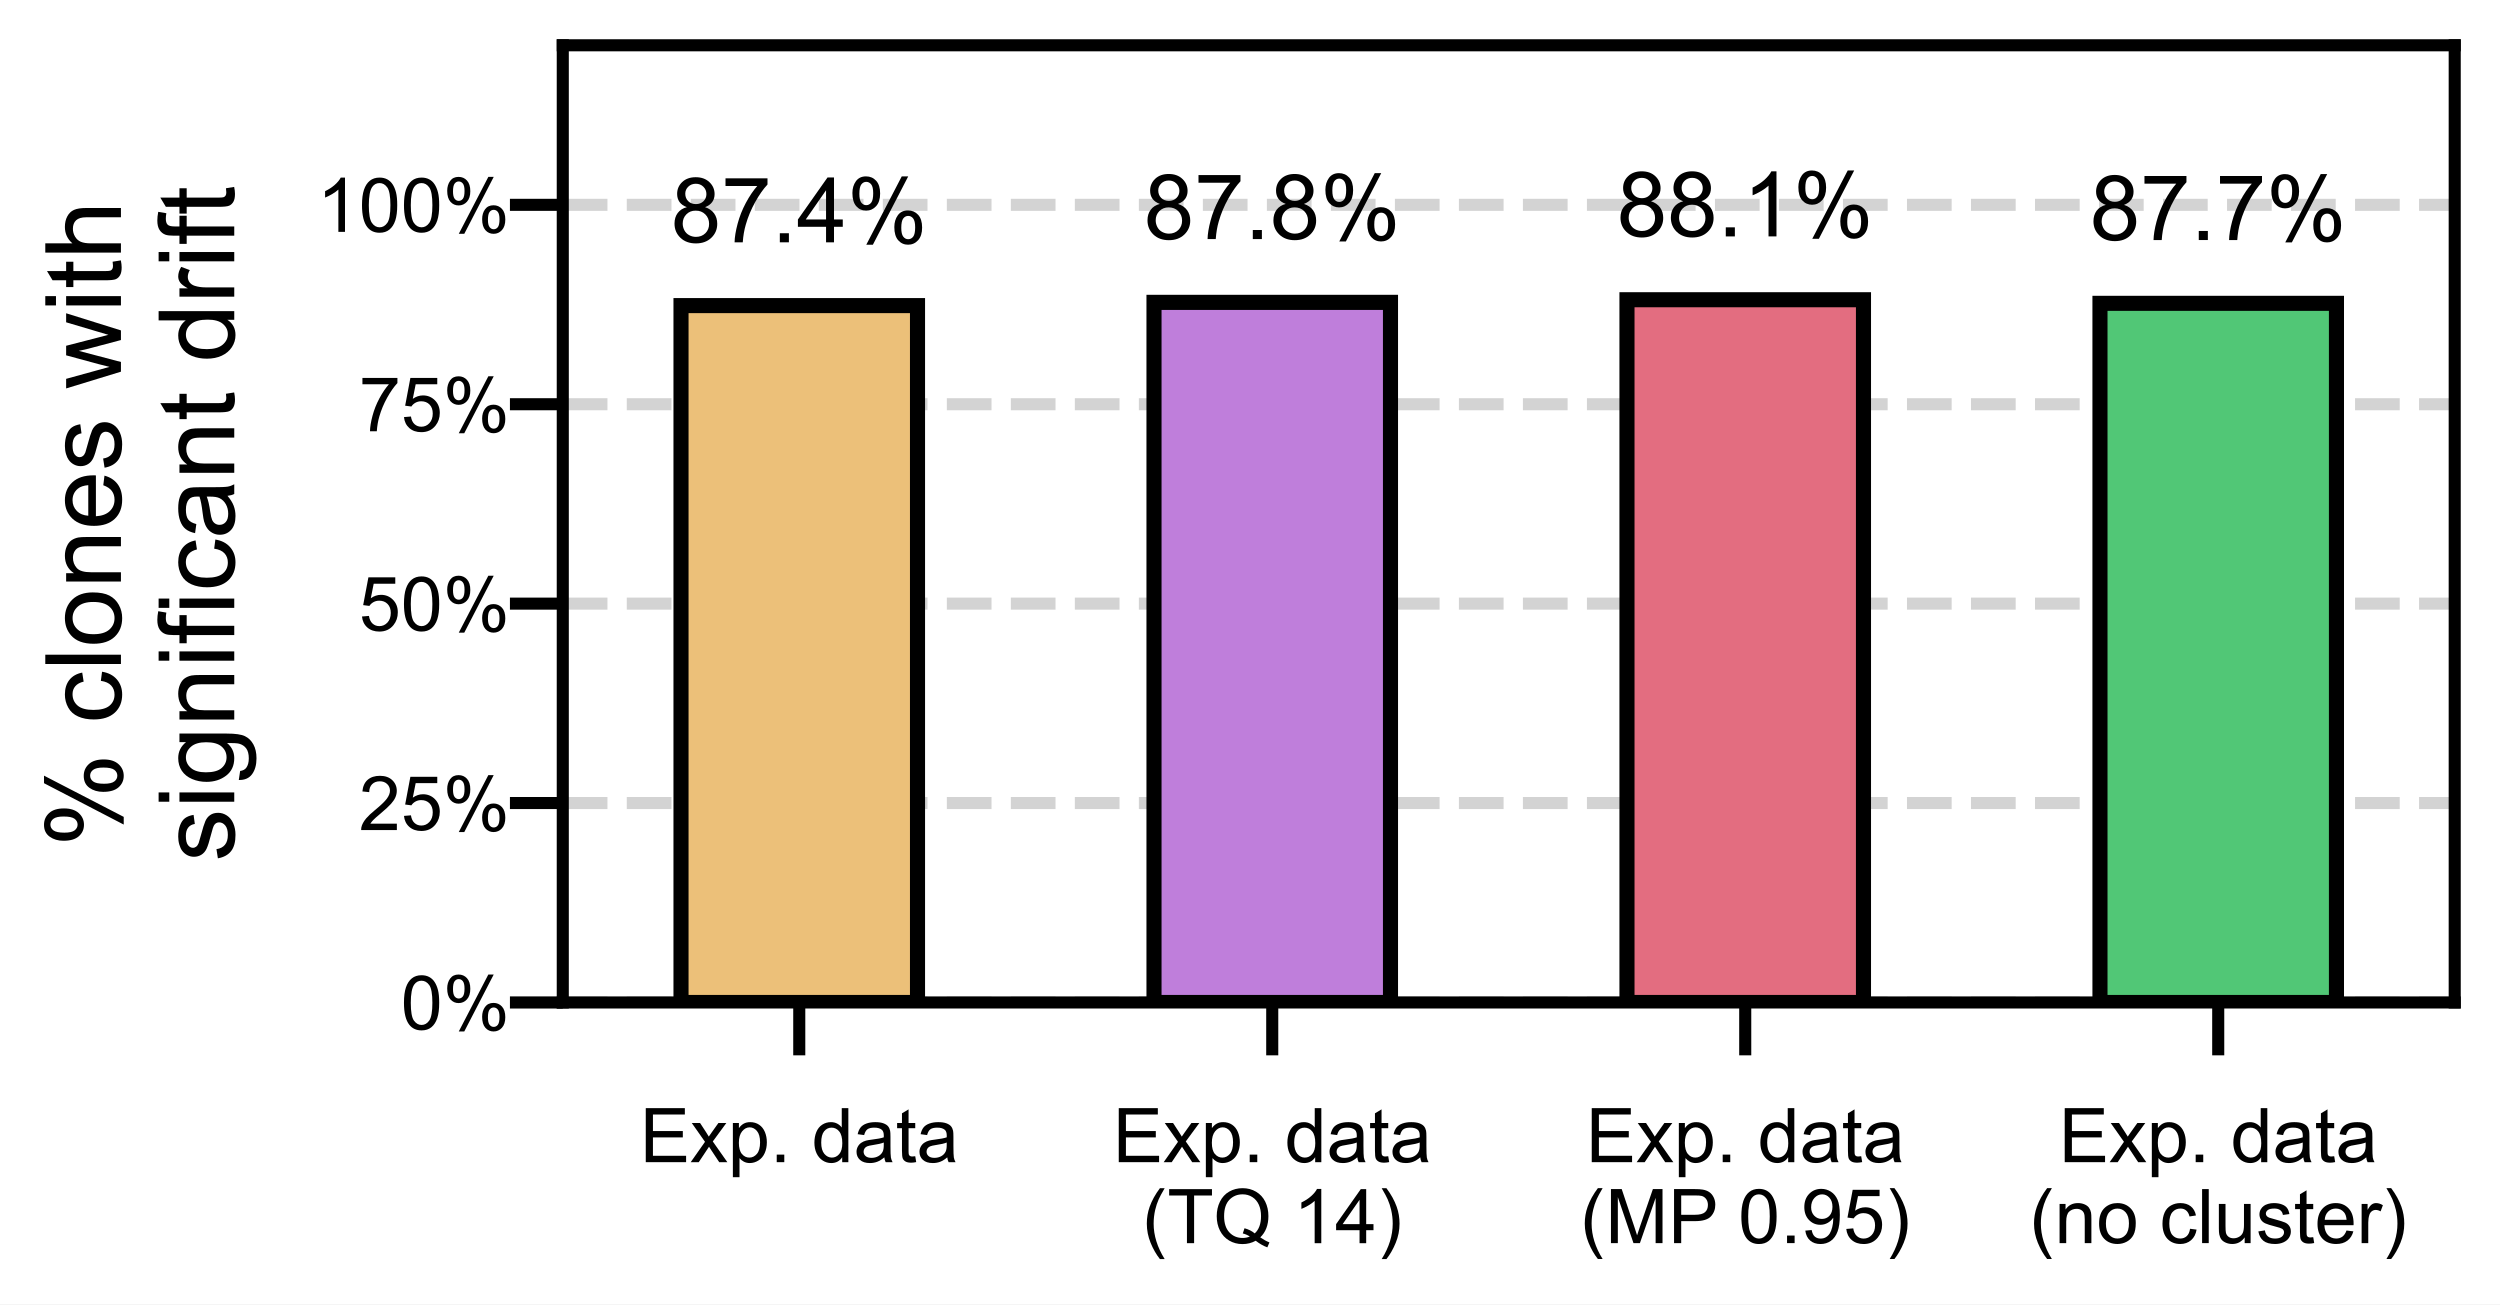
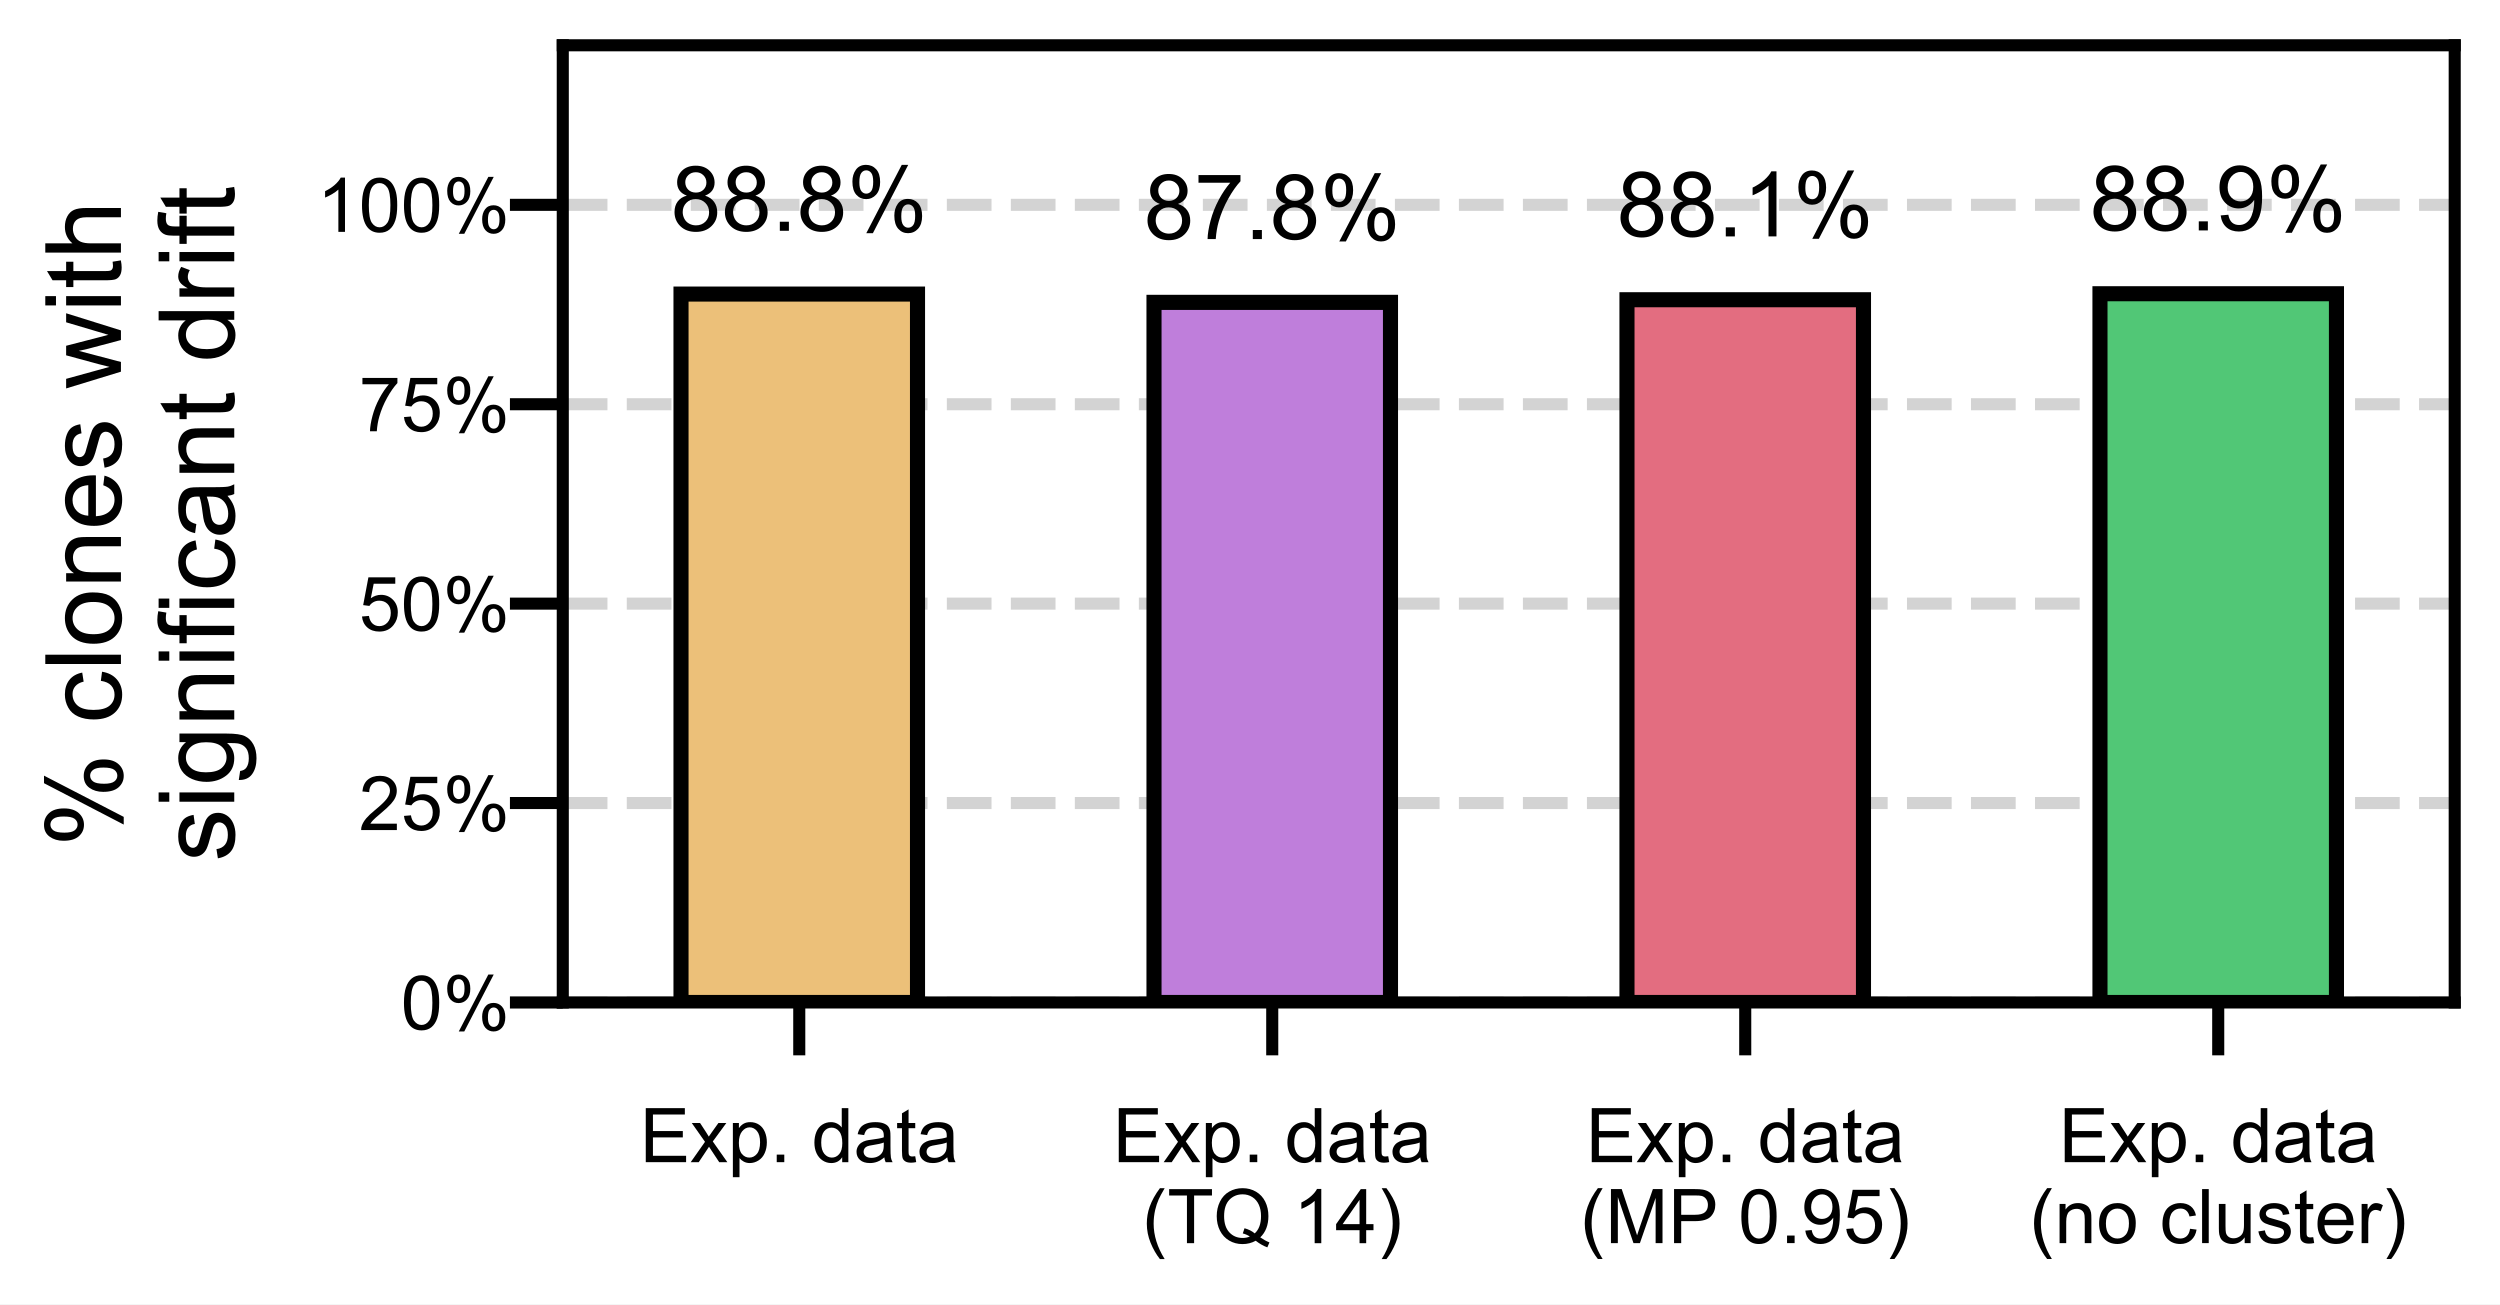
<svg xmlns="http://www.w3.org/2000/svg" xmlns:xlink="http://www.w3.org/1999/xlink" width="165.6pt" height="86.4pt" viewBox="0 0 165.6 86.4" version="1.1">
  <defs>
    <style type="text/css">*{stroke-linejoin: round; stroke-linecap: butt}</style>
  </defs>
  <g id="figure_1">
    <g id="patch_1">
      <path d="M 0 86.4  L 165.6 86.4  L 165.6 0  L 0 0  z " style="fill: #ffffff" />
    </g>
    <g id="axes_1">
      <g id="patch_2">
        <path d="M 37.278 66.403  L 162.6 66.403  L 162.6 3  L 37.278 3  z " style="fill: #ffffff" />
      </g>
      <g id="matplotlib.axis_1">
        <g id="xtick_1">
          <g id="line2d_1">
            <defs>
-               <path id="m6c3fb484f4" d="M 0 0  L 0 3.5  " style="stroke: #000000; stroke-width: 0.8" />
+               <path id="m457f841ad5" d="M 0 0  L 0 3.5  " style="stroke: #000000; stroke-width: 0.8" />
            </defs>
            <g>
-               <use xlink:href="#m6c3fb484f4" x="52.943" y="66.403" style="stroke: #000000; stroke-width: 0.8" />
+               <use xlink:href="#m457f841ad5" x="52.943" y="66.403" style="stroke: #000000; stroke-width: 0.8" />
            </g>
          </g>
          <g id="text_1">
            <g transform="translate(42.38083 76.9821) scale(0.05 -0.05)">
              <defs>
                <path id="ArialMT-45" d="M 506 0  L 506 4581  L 3819 4581  L 3819 4041  L 1113 4041  L 1113 2638  L 3647 2638  L 3647 2100  L 1113 2100  L 1113 541  L 3925 541  L 3925 0  L 506 0  z " transform="scale(0.015625)" />
                <path id="ArialMT-78" d="M 47 0  L 1259 1725  L 138 3319  L 841 3319  L 1350 2541  Q 1494 2319 1581 2169  Q 1719 2375 1834 2534  L 2394 3319  L 3066 3319  L 1919 1756  L 3153 0  L 2463 0  L 1781 1031  L 1600 1309  L 728 0  L 47 0  z " transform="scale(0.015625)" />
                <path id="ArialMT-70" d="M 422 -1272  L 422 3319  L 934 3319  L 934 2888  Q 1116 3141 1344 3267  Q 1572 3394 1897 3394  Q 2322 3394 2647 3175  Q 2972 2956 3137 2557  Q 3303 2159 3303 1684  Q 3303 1175 3120 767  Q 2938 359 2589 142  Q 2241 -75 1856 -75  Q 1575 -75 1351 44  Q 1128 163 984 344  L 984 -1272  L 422 -1272  z M 931 1641  Q 931 1000 1190 694  Q 1450 388 1819 388  Q 2194 388 2461 705  Q 2728 1022 2728 1688  Q 2728 2322 2467 2637  Q 2206 2953 1844 2953  Q 1484 2953 1207 2617  Q 931 2281 931 1641  z " transform="scale(0.015625)" />
                <path id="ArialMT-2e" d="M 581 0  L 581 641  L 1222 641  L 1222 0  L 581 0  z " transform="scale(0.015625)" />
                <path id="ArialMT-20" transform="scale(0.015625)" />
                <path id="ArialMT-64" d="M 2575 0  L 2575 419  Q 2259 -75 1647 -75  Q 1250 -75 917 144  Q 584 363 401 755  Q 219 1147 219 1656  Q 219 2153 384 2558  Q 550 2963 881 3178  Q 1213 3394 1622 3394  Q 1922 3394 2156 3267  Q 2391 3141 2538 2938  L 2538 4581  L 3097 4581  L 3097 0  L 2575 0  z M 797 1656  Q 797 1019 1065 703  Q 1334 388 1700 388  Q 2069 388 2326 689  Q 2584 991 2584 1609  Q 2584 2291 2321 2609  Q 2059 2928 1675 2928  Q 1300 2928 1048 2622  Q 797 2316 797 1656  z " transform="scale(0.015625)" />
                <path id="ArialMT-61" d="M 2588 409  Q 2275 144 1986 34  Q 1697 -75 1366 -75  Q 819 -75 525 192  Q 231 459 231 875  Q 231 1119 342 1320  Q 453 1522 633 1644  Q 813 1766 1038 1828  Q 1203 1872 1538 1913  Q 2219 1994 2541 2106  Q 2544 2222 2544 2253  Q 2544 2597 2384 2738  Q 2169 2928 1744 2928  Q 1347 2928 1158 2789  Q 969 2650 878 2297  L 328 2372  Q 403 2725 575 2942  Q 747 3159 1072 3276  Q 1397 3394 1825 3394  Q 2250 3394 2515 3294  Q 2781 3194 2906 3042  Q 3031 2891 3081 2659  Q 3109 2516 3109 2141  L 3109 1391  Q 3109 606 3145 398  Q 3181 191 3288 0  L 2700 0  Q 2613 175 2588 409  z M 2541 1666  Q 2234 1541 1622 1453  Q 1275 1403 1131 1340  Q 988 1278 909 1158  Q 831 1038 831 891  Q 831 666 1001 516  Q 1172 366 1500 366  Q 1825 366 2078 508  Q 2331 650 2450 897  Q 2541 1088 2541 1459  L 2541 1666  z " transform="scale(0.015625)" />
                <path id="ArialMT-74" d="M 1650 503  L 1731 6  Q 1494 -44 1306 -44  Q 1000 -44 831 53  Q 663 150 594 308  Q 525 466 525 972  L 525 2881  L 113 2881  L 113 3319  L 525 3319  L 525 4141  L 1084 4478  L 1084 3319  L 1650 3319  L 1650 2881  L 1084 2881  L 1084 941  Q 1084 700 1114 631  Q 1144 563 1211 522  Q 1278 481 1403 481  Q 1497 481 1650 503  z " transform="scale(0.015625)" />
              </defs>
              <use xlink:href="#ArialMT-45" />
              <use xlink:href="#ArialMT-78" transform="translate(66.69922 0)" />
              <use xlink:href="#ArialMT-70" transform="translate(116.6992 0)" />
              <use xlink:href="#ArialMT-2e" transform="translate(172.3145 0)" />
              <use xlink:href="#ArialMT-20" transform="translate(200.0977 0)" />
              <use xlink:href="#ArialMT-64" transform="translate(227.8809 0)" />
              <use xlink:href="#ArialMT-61" transform="translate(283.4961 0)" />
              <use xlink:href="#ArialMT-74" transform="translate(339.1113 0)" />
              <use xlink:href="#ArialMT-61" transform="translate(366.8945 0)" />
            </g>
          </g>
        </g>
        <g id="xtick_2">
          <g id="line2d_2">
            <g>
-               <use xlink:href="#m6c3fb484f4" x="84.273" y="66.403" style="stroke: #000000; stroke-width: 0.8" />
+               <use xlink:href="#m457f841ad5" x="84.273" y="66.403" style="stroke: #000000; stroke-width: 0.8" />
            </g>
          </g>
          <g id="text_2">
            <g transform="translate(73.71135 76.9821) scale(0.05 -0.05)">
              <use xlink:href="#ArialMT-45" />
              <use xlink:href="#ArialMT-78" transform="translate(66.69922 0)" />
              <use xlink:href="#ArialMT-70" transform="translate(116.6992 0)" />
              <use xlink:href="#ArialMT-2e" transform="translate(172.3145 0)" />
              <use xlink:href="#ArialMT-20" transform="translate(200.0977 0)" />
              <use xlink:href="#ArialMT-64" transform="translate(227.8809 0)" />
              <use xlink:href="#ArialMT-61" transform="translate(283.4961 0)" />
              <use xlink:href="#ArialMT-74" transform="translate(339.1113 0)" />
              <use xlink:href="#ArialMT-61" transform="translate(366.8945 0)" />
            </g>
            <g transform="translate(75.66213 82.34742) scale(0.05 -0.05)">
              <defs>
                <path id="ArialMT-28" d="M 1497 -1347  Q 1031 -759 709 28  Q 388 816 388 1659  Q 388 2403 628 3084  Q 909 3875 1497 4659  L 1900 4659  Q 1522 4009 1400 3731  Q 1209 3300 1100 2831  Q 966 2247 966 1656  Q 966 153 1900 -1347  L 1497 -1347  z " transform="scale(0.015625)" />
                <path id="ArialMT-54" d="M 1659 0  L 1659 4041  L 150 4041  L 150 4581  L 3781 4581  L 3781 4041  L 2266 4041  L 2266 0  L 1659 0  z " transform="scale(0.015625)" />
                <path id="ArialMT-51" d="M 3966 491  Q 4388 200 4744 66  L 4566 -356  Q 4072 -178 3581 206  Q 3072 -78 2456 -78  Q 1834 -78 1328 222  Q 822 522 548 1065  Q 275 1609 275 2291  Q 275 2969 550 3525  Q 825 4081 1333 4372  Q 1841 4663 2469 4663  Q 3103 4663 3612 4361  Q 4122 4059 4389 3517  Q 4656 2975 4656 2294  Q 4656 1728 4484 1276  Q 4313 825 3966 491  z M 2631 1266  Q 3156 1119 3497 828  Q 4031 1316 4031 2294  Q 4031 2850 3842 3265  Q 3653 3681 3289 3911  Q 2925 4141 2472 4141  Q 1794 4141 1347 3677  Q 900 3213 900 2291  Q 900 1397 1342 919  Q 1784 441 2472 441  Q 2797 441 3084 563  Q 2800 747 2484 825  L 2631 1266  z " transform="scale(0.015625)" />
                <path id="ArialMT-31" d="M 2384 0  L 1822 0  L 1822 3584  Q 1619 3391 1289 3197  Q 959 3003 697 2906  L 697 3450  Q 1169 3672 1522 3987  Q 1875 4303 2022 4600  L 2384 4600  L 2384 0  z " transform="scale(0.015625)" />
                <path id="ArialMT-34" d="M 2069 0  L 2069 1097  L 81 1097  L 81 1613  L 2172 4581  L 2631 4581  L 2631 1613  L 3250 1613  L 3250 1097  L 2631 1097  L 2631 0  L 2069 0  z M 2069 1613  L 2069 3678  L 634 1613  L 2069 1613  z " transform="scale(0.015625)" />
                <path id="ArialMT-29" d="M 791 -1347  L 388 -1347  Q 1322 153 1322 1656  Q 1322 2244 1188 2822  Q 1081 3291 891 3722  Q 769 4003 388 4659  L 791 4659  Q 1378 3875 1659 3084  Q 1900 2403 1900 1659  Q 1900 816 1576 28  Q 1253 -759 791 -1347  z " transform="scale(0.015625)" />
              </defs>
              <use xlink:href="#ArialMT-28" />
              <use xlink:href="#ArialMT-54" transform="translate(33.30078 0)" />
              <use xlink:href="#ArialMT-51" transform="translate(94.38477 0)" />
              <use xlink:href="#ArialMT-20" transform="translate(172.168 0)" />
              <use xlink:href="#ArialMT-31" transform="translate(199.9512 0)" />
              <use xlink:href="#ArialMT-34" transform="translate(255.5664 0)" />
              <use xlink:href="#ArialMT-29" transform="translate(311.1816 0)" />
            </g>
          </g>
        </g>
        <g id="xtick_3">
          <g id="line2d_3">
            <g>
-               <use xlink:href="#m6c3fb484f4" x="115.604" y="66.403" style="stroke: #000000; stroke-width: 0.8" />
+               <use xlink:href="#m457f841ad5" x="115.604" y="66.403" style="stroke: #000000; stroke-width: 0.8" />
            </g>
          </g>
          <g id="text_3">
            <g transform="translate(105.0419 76.9821) scale(0.05 -0.05)">
              <use xlink:href="#ArialMT-45" />
              <use xlink:href="#ArialMT-78" transform="translate(66.69922 0)" />
              <use xlink:href="#ArialMT-70" transform="translate(116.6992 0)" />
              <use xlink:href="#ArialMT-2e" transform="translate(172.3145 0)" />
              <use xlink:href="#ArialMT-20" transform="translate(200.0977 0)" />
              <use xlink:href="#ArialMT-64" transform="translate(227.8809 0)" />
              <use xlink:href="#ArialMT-61" transform="translate(283.4961 0)" />
              <use xlink:href="#ArialMT-74" transform="translate(339.1113 0)" />
              <use xlink:href="#ArialMT-61" transform="translate(366.8945 0)" />
            </g>
            <g transform="translate(104.6731 82.34367) scale(0.05 -0.05)">
              <defs>
                <path id="ArialMT-4d" d="M 475 0  L 475 4581  L 1388 4581  L 2472 1338  Q 2622 884 2691 659  Q 2769 909 2934 1394  L 4031 4581  L 4847 4581  L 4847 0  L 4263 0  L 4263 3834  L 2931 0  L 2384 0  L 1059 3900  L 1059 0  L 475 0  z " transform="scale(0.015625)" />
                <path id="ArialMT-50" d="M 494 0  L 494 4581  L 2222 4581  Q 2678 4581 2919 4538  Q 3256 4481 3484 4323  Q 3713 4166 3852 3881  Q 3991 3597 3991 3256  Q 3991 2672 3619 2267  Q 3247 1863 2275 1863  L 1100 1863  L 1100 0  L 494 0  z M 1100 2403  L 2284 2403  Q 2872 2403 3119 2622  Q 3366 2841 3366 3238  Q 3366 3525 3220 3729  Q 3075 3934 2838 4000  Q 2684 4041 2272 4041  L 1100 4041  L 1100 2403  z " transform="scale(0.015625)" />
                <path id="ArialMT-30" d="M 266 2259  Q 266 3072 433 3567  Q 600 4063 929 4331  Q 1259 4600 1759 4600  Q 2128 4600 2406 4451  Q 2684 4303 2865 4023  Q 3047 3744 3150 3342  Q 3253 2941 3253 2259  Q 3253 1453 3087 958  Q 2922 463 2592 192  Q 2263 -78 1759 -78  Q 1097 -78 719 397  Q 266 969 266 2259  z M 844 2259  Q 844 1131 1108 757  Q 1372 384 1759 384  Q 2147 384 2411 759  Q 2675 1134 2675 2259  Q 2675 3391 2411 3762  Q 2147 4134 1753 4134  Q 1366 4134 1134 3806  Q 844 3388 844 2259  z " transform="scale(0.015625)" />
                <path id="ArialMT-39" d="M 350 1059  L 891 1109  Q 959 728 1153 556  Q 1347 384 1650 384  Q 1909 384 2104 503  Q 2300 622 2425 820  Q 2550 1019 2634 1356  Q 2719 1694 2719 2044  Q 2719 2081 2716 2156  Q 2547 1888 2255 1720  Q 1963 1553 1622 1553  Q 1053 1553 659 1965  Q 266 2378 266 3053  Q 266 3750 677 4175  Q 1088 4600 1706 4600  Q 2153 4600 2523 4359  Q 2894 4119 3086 3673  Q 3278 3228 3278 2384  Q 3278 1506 3087 986  Q 2897 466 2520 194  Q 2144 -78 1638 -78  Q 1100 -78 759 220  Q 419 519 350 1059  z M 2653 3081  Q 2653 3566 2395 3850  Q 2138 4134 1775 4134  Q 1400 4134 1122 3828  Q 844 3522 844 3034  Q 844 2597 1108 2323  Q 1372 2050 1759 2050  Q 2150 2050 2401 2323  Q 2653 2597 2653 3081  z " transform="scale(0.015625)" />
                <path id="ArialMT-35" d="M 266 1200  L 856 1250  Q 922 819 1161 601  Q 1400 384 1738 384  Q 2144 384 2425 690  Q 2706 997 2706 1503  Q 2706 1984 2436 2262  Q 2166 2541 1728 2541  Q 1456 2541 1237 2417  Q 1019 2294 894 2097  L 366 2166  L 809 4519  L 3088 4519  L 3088 3981  L 1259 3981  L 1013 2750  Q 1425 3038 1878 3038  Q 2478 3038 2890 2622  Q 3303 2206 3303 1553  Q 3303 931 2941 478  Q 2500 -78 1738 -78  Q 1113 -78 717 272  Q 322 622 266 1200  z " transform="scale(0.015625)" />
              </defs>
              <use xlink:href="#ArialMT-28" />
              <use xlink:href="#ArialMT-4d" transform="translate(33.30078 0)" />
              <use xlink:href="#ArialMT-50" transform="translate(116.6016 0)" />
              <use xlink:href="#ArialMT-20" transform="translate(181.5508 0)" />
              <use xlink:href="#ArialMT-30" transform="translate(209.334 0)" />
              <use xlink:href="#ArialMT-2e" transform="translate(264.9492 0)" />
              <use xlink:href="#ArialMT-39" transform="translate(292.7324 0)" />
              <use xlink:href="#ArialMT-35" transform="translate(348.3477 0)" />
              <use xlink:href="#ArialMT-29" transform="translate(403.9629 0)" />
            </g>
          </g>
        </g>
        <g id="xtick_4">
          <g id="line2d_4">
            <g>
-               <use xlink:href="#m6c3fb484f4" x="146.935" y="66.403" style="stroke: #000000; stroke-width: 0.8" />
+               <use xlink:href="#m457f841ad5" x="146.935" y="66.403" style="stroke: #000000; stroke-width: 0.8" />
            </g>
          </g>
          <g id="text_4">
            <g transform="translate(136.3724 76.9821) scale(0.05 -0.05)">
              <use xlink:href="#ArialMT-45" />
              <use xlink:href="#ArialMT-78" transform="translate(66.69922 0)" />
              <use xlink:href="#ArialMT-70" transform="translate(116.6992 0)" />
              <use xlink:href="#ArialMT-2e" transform="translate(172.3145 0)" />
              <use xlink:href="#ArialMT-20" transform="translate(200.0977 0)" />
              <use xlink:href="#ArialMT-64" transform="translate(227.8809 0)" />
              <use xlink:href="#ArialMT-61" transform="translate(283.4961 0)" />
              <use xlink:href="#ArialMT-74" transform="translate(339.1113 0)" />
              <use xlink:href="#ArialMT-61" transform="translate(366.8945 0)" />
            </g>
            <g transform="translate(134.4318 82.34367) scale(0.05 -0.05)">
              <defs>
                <path id="ArialMT-6e" d="M 422 0  L 422 3319  L 928 3319  L 928 2847  Q 1294 3394 1984 3394  Q 2284 3394 2536 3286  Q 2788 3178 2913 3003  Q 3038 2828 3088 2588  Q 3119 2431 3119 2041  L 3119 0  L 2556 0  L 2556 2019  Q 2556 2363 2490 2533  Q 2425 2703 2258 2804  Q 2091 2906 1866 2906  Q 1506 2906 1245 2678  Q 984 2450 984 1813  L 984 0  L 422 0  z " transform="scale(0.015625)" />
                <path id="ArialMT-6f" d="M 213 1659  Q 213 2581 725 3025  Q 1153 3394 1769 3394  Q 2453 3394 2887 2945  Q 3322 2497 3322 1706  Q 3322 1066 3130 698  Q 2938 331 2570 128  Q 2203 -75 1769 -75  Q 1072 -75 642 372  Q 213 819 213 1659  z M 791 1659  Q 791 1022 1069 705  Q 1347 388 1769 388  Q 2188 388 2466 706  Q 2744 1025 2744 1678  Q 2744 2294 2464 2611  Q 2184 2928 1769 2928  Q 1347 2928 1069 2612  Q 791 2297 791 1659  z " transform="scale(0.015625)" />
                <path id="ArialMT-63" d="M 2588 1216  L 3141 1144  Q 3050 572 2676 248  Q 2303 -75 1759 -75  Q 1078 -75 664 370  Q 250 816 250 1647  Q 250 2184 428 2587  Q 606 2991 970 3192  Q 1334 3394 1763 3394  Q 2303 3394 2647 3120  Q 2991 2847 3088 2344  L 2541 2259  Q 2463 2594 2264 2762  Q 2066 2931 1784 2931  Q 1359 2931 1093 2626  Q 828 2322 828 1663  Q 828 994 1084 691  Q 1341 388 1753 388  Q 2084 388 2306 591  Q 2528 794 2588 1216  z " transform="scale(0.015625)" />
                <path id="ArialMT-6c" d="M 409 0  L 409 4581  L 972 4581  L 972 0  L 409 0  z " transform="scale(0.015625)" />
                <path id="ArialMT-75" d="M 2597 0  L 2597 488  Q 2209 -75 1544 -75  Q 1250 -75 995 37  Q 741 150 617 320  Q 494 491 444 738  Q 409 903 409 1263  L 409 3319  L 972 3319  L 972 1478  Q 972 1038 1006 884  Q 1059 663 1231 536  Q 1403 409 1656 409  Q 1909 409 2131 539  Q 2353 669 2445 892  Q 2538 1116 2538 1541  L 2538 3319  L 3100 3319  L 3100 0  L 2597 0  z " transform="scale(0.015625)" />
                <path id="ArialMT-73" d="M 197 991  L 753 1078  Q 800 744 1014 566  Q 1228 388 1613 388  Q 2000 388 2187 545  Q 2375 703 2375 916  Q 2375 1106 2209 1216  Q 2094 1291 1634 1406  Q 1016 1563 777 1677  Q 538 1791 414 1992  Q 291 2194 291 2438  Q 291 2659 392 2848  Q 494 3038 669 3163  Q 800 3259 1026 3326  Q 1253 3394 1513 3394  Q 1903 3394 2198 3281  Q 2494 3169 2634 2976  Q 2775 2784 2828 2463  L 2278 2388  Q 2241 2644 2061 2787  Q 1881 2931 1553 2931  Q 1166 2931 1000 2803  Q 834 2675 834 2503  Q 834 2394 903 2306  Q 972 2216 1119 2156  Q 1203 2125 1616 2013  Q 2213 1853 2448 1751  Q 2684 1650 2818 1456  Q 2953 1263 2953 975  Q 2953 694 2789 445  Q 2625 197 2315 61  Q 2006 -75 1616 -75  Q 969 -75 630 194  Q 291 463 197 991  z " transform="scale(0.015625)" />
                <path id="ArialMT-65" d="M 2694 1069  L 3275 997  Q 3138 488 2766 206  Q 2394 -75 1816 -75  Q 1088 -75 661 373  Q 234 822 234 1631  Q 234 2469 665 2931  Q 1097 3394 1784 3394  Q 2450 3394 2872 2941  Q 3294 2488 3294 1666  Q 3294 1616 3291 1516  L 816 1516  Q 847 969 1125 678  Q 1403 388 1819 388  Q 2128 388 2347 550  Q 2566 713 2694 1069  z M 847 1978  L 2700 1978  Q 2663 2397 2488 2606  Q 2219 2931 1791 2931  Q 1403 2931 1139 2672  Q 875 2413 847 1978  z " transform="scale(0.015625)" />
                <path id="ArialMT-72" d="M 416 0  L 416 3319  L 922 3319  L 922 2816  Q 1116 3169 1280 3281  Q 1444 3394 1641 3394  Q 1925 3394 2219 3213  L 2025 2691  Q 1819 2813 1613 2813  Q 1428 2813 1281 2702  Q 1134 2591 1072 2394  Q 978 2094 978 1738  L 978 0  L 416 0  z " transform="scale(0.015625)" />
              </defs>
              <use xlink:href="#ArialMT-28" />
              <use xlink:href="#ArialMT-6e" transform="translate(33.30078 0)" />
              <use xlink:href="#ArialMT-6f" transform="translate(88.91602 0)" />
              <use xlink:href="#ArialMT-20" transform="translate(144.5312 0)" />
              <use xlink:href="#ArialMT-63" transform="translate(172.3145 0)" />
              <use xlink:href="#ArialMT-6c" transform="translate(222.3145 0)" />
              <use xlink:href="#ArialMT-75" transform="translate(244.5312 0)" />
              <use xlink:href="#ArialMT-73" transform="translate(300.1465 0)" />
              <use xlink:href="#ArialMT-74" transform="translate(350.1465 0)" />
              <use xlink:href="#ArialMT-65" transform="translate(377.9297 0)" />
              <use xlink:href="#ArialMT-72" transform="translate(433.5449 0)" />
              <use xlink:href="#ArialMT-29" transform="translate(466.8457 0)" />
            </g>
          </g>
        </g>
      </g>
      <g id="matplotlib.axis_2">
        <g id="ytick_1">
          <g id="line2d_5">
-             <path d="M 37.278 66.403  L 162.6 66.403  " clip-path="url(#pdd4cf7b002)" style="fill: none; stroke-dasharray: 2.96,1.28; stroke-dashoffset: 0; stroke: #d3d3d3; stroke-width: 0.8" />
+             <path d="M 37.278 66.403  L 162.6 66.403  " clip-path="url(#p87eaa5e505)" style="fill: none; stroke-dasharray: 2.96,1.28; stroke-dashoffset: 0; stroke: #d3d3d3; stroke-width: 0.8" />
          </g>
          <g id="line2d_6">
            <defs>
-               <path id="m66a32e2ea3" d="M 0 0  L -3.5 0  " style="stroke: #000000; stroke-width: 0.8" />
+               <path id="mcf4643dd5b" d="M 0 0  L -3.5 0  " style="stroke: #000000; stroke-width: 0.8" />
            </defs>
            <g>
-               <use xlink:href="#m66a32e2ea3" x="37.278" y="66.403" style="stroke: #000000; stroke-width: 0.8" />
+               <use xlink:href="#mcf4643dd5b" x="37.278" y="66.403" style="stroke: #000000; stroke-width: 0.8" />
            </g>
          </g>
          <g id="text_5">
            <g transform="translate(26.55111 68.19265) scale(0.05 -0.05)">
              <defs>
                <path id="ArialMT-25" d="M 372 3481  Q 372 3972 619 4315  Q 866 4659 1334 4659  Q 1766 4659 2048 4351  Q 2331 4044 2331 3447  Q 2331 2866 2045 2552  Q 1759 2238 1341 2238  Q 925 2238 648 2547  Q 372 2856 372 3481  z M 1350 4272  Q 1141 4272 1002 4090  Q 863 3909 863 3425  Q 863 2984 1003 2804  Q 1144 2625 1350 2625  Q 1563 2625 1702 2806  Q 1841 2988 1841 3469  Q 1841 3913 1700 4092  Q 1559 4272 1350 4272  z M 1353 -169  L 3859 4659  L 4316 4659  L 1819 -169  L 1353 -169  z M 3334 1075  Q 3334 1569 3581 1911  Q 3828 2253 4300 2253  Q 4731 2253 5014 1945  Q 5297 1638 5297 1041  Q 5297 459 5011 145  Q 4725 -169 4303 -169  Q 3888 -169 3611 142  Q 3334 453 3334 1075  z M 4316 1866  Q 4103 1866 3964 1684  Q 3825 1503 3825 1019  Q 3825 581 3965 400  Q 4106 219 4313 219  Q 4528 219 4667 400  Q 4806 581 4806 1063  Q 4806 1506 4665 1686  Q 4525 1866 4316 1866  z " transform="scale(0.015625)" />
              </defs>
              <use xlink:href="#ArialMT-30" />
              <use xlink:href="#ArialMT-25" transform="translate(55.61523 0)" />
            </g>
          </g>
        </g>
        <g id="ytick_2">
          <g id="line2d_7">
-             <path d="M 37.278 53.194  L 162.6 53.194  " clip-path="url(#pdd4cf7b002)" style="fill: none; stroke-dasharray: 2.96,1.28; stroke-dashoffset: 0; stroke: #d3d3d3; stroke-width: 0.8" />
+             <path d="M 37.278 53.194  L 162.6 53.194  " clip-path="url(#p87eaa5e505)" style="fill: none; stroke-dasharray: 2.96,1.28; stroke-dashoffset: 0; stroke: #d3d3d3; stroke-width: 0.8" />
          </g>
          <g id="line2d_8">
            <g>
-               <use xlink:href="#m66a32e2ea3" x="37.278" y="53.194" style="stroke: #000000; stroke-width: 0.8" />
+               <use xlink:href="#mcf4643dd5b" x="37.278" y="53.194" style="stroke: #000000; stroke-width: 0.8" />
            </g>
          </g>
          <g id="text_6">
            <g transform="translate(23.77065 54.9837) scale(0.05 -0.05)">
              <defs>
                <path id="ArialMT-32" d="M 3222 541  L 3222 0  L 194 0  Q 188 203 259 391  Q 375 700 629 1000  Q 884 1300 1366 1694  Q 2113 2306 2375 2664  Q 2638 3022 2638 3341  Q 2638 3675 2398 3904  Q 2159 4134 1775 4134  Q 1369 4134 1125 3890  Q 881 3647 878 3216  L 300 3275  Q 359 3922 746 4261  Q 1134 4600 1788 4600  Q 2447 4600 2831 4234  Q 3216 3869 3216 3328  Q 3216 3053 3103 2787  Q 2991 2522 2730 2228  Q 2469 1934 1863 1422  Q 1356 997 1212 845  Q 1069 694 975 541  L 3222 541  z " transform="scale(0.015625)" />
              </defs>
              <use xlink:href="#ArialMT-32" />
              <use xlink:href="#ArialMT-35" transform="translate(55.61523 0)" />
              <use xlink:href="#ArialMT-25" transform="translate(111.2305 0)" />
            </g>
          </g>
        </g>
        <g id="ytick_3">
          <g id="line2d_9">
-             <path d="M 37.278 39.985  L 162.6 39.985  " clip-path="url(#pdd4cf7b002)" style="fill: none; stroke-dasharray: 2.96,1.28; stroke-dashoffset: 0; stroke: #d3d3d3; stroke-width: 0.8" />
+             <path d="M 37.278 39.985  L 162.6 39.985  " clip-path="url(#p87eaa5e505)" style="fill: none; stroke-dasharray: 2.96,1.28; stroke-dashoffset: 0; stroke: #d3d3d3; stroke-width: 0.8" />
          </g>
          <g id="line2d_10">
            <g>
-               <use xlink:href="#m66a32e2ea3" x="37.278" y="39.985" style="stroke: #000000; stroke-width: 0.8" />
+               <use xlink:href="#mcf4643dd5b" x="37.278" y="39.985" style="stroke: #000000; stroke-width: 0.8" />
            </g>
          </g>
          <g id="text_7">
            <g transform="translate(23.77065 41.77475) scale(0.05 -0.05)">
              <use xlink:href="#ArialMT-35" />
              <use xlink:href="#ArialMT-30" transform="translate(55.61523 0)" />
              <use xlink:href="#ArialMT-25" transform="translate(111.2305 0)" />
            </g>
          </g>
        </g>
        <g id="ytick_4">
          <g id="line2d_11">
-             <path d="M 37.278 26.776  L 162.6 26.776  " clip-path="url(#pdd4cf7b002)" style="fill: none; stroke-dasharray: 2.96,1.28; stroke-dashoffset: 0; stroke: #d3d3d3; stroke-width: 0.8" />
+             <path d="M 37.278 26.776  L 162.6 26.776  " clip-path="url(#p87eaa5e505)" style="fill: none; stroke-dasharray: 2.96,1.28; stroke-dashoffset: 0; stroke: #d3d3d3; stroke-width: 0.8" />
          </g>
          <g id="line2d_12">
            <g>
-               <use xlink:href="#m66a32e2ea3" x="37.278" y="26.776" style="stroke: #000000; stroke-width: 0.8" />
+               <use xlink:href="#mcf4643dd5b" x="37.278" y="26.776" style="stroke: #000000; stroke-width: 0.8" />
            </g>
          </g>
          <g id="text_8">
            <g transform="translate(23.77065 28.5658) scale(0.05 -0.05)">
              <defs>
                <path id="ArialMT-37" d="M 303 3981  L 303 4522  L 3269 4522  L 3269 4084  Q 2831 3619 2401 2847  Q 1972 2075 1738 1259  Q 1569 684 1522 0  L 944 0  Q 953 541 1156 1306  Q 1359 2072 1739 2783  Q 2119 3494 2547 3981  L 303 3981  z " transform="scale(0.015625)" />
              </defs>
              <use xlink:href="#ArialMT-37" />
              <use xlink:href="#ArialMT-35" transform="translate(55.61523 0)" />
              <use xlink:href="#ArialMT-25" transform="translate(111.2305 0)" />
            </g>
          </g>
        </g>
        <g id="ytick_5">
          <g id="line2d_13">
-             <path d="M 37.278 13.567  L 162.6 13.567  " clip-path="url(#pdd4cf7b002)" style="fill: none; stroke-dasharray: 2.96,1.28; stroke-dashoffset: 0; stroke: #d3d3d3; stroke-width: 0.8" />
+             <path d="M 37.278 13.567  L 162.6 13.567  " clip-path="url(#p87eaa5e505)" style="fill: none; stroke-dasharray: 2.96,1.28; stroke-dashoffset: 0; stroke: #d3d3d3; stroke-width: 0.8" />
          </g>
          <g id="line2d_14">
            <g>
-               <use xlink:href="#m66a32e2ea3" x="37.278" y="13.567" style="stroke: #000000; stroke-width: 0.8" />
+               <use xlink:href="#mcf4643dd5b" x="37.278" y="13.567" style="stroke: #000000; stroke-width: 0.8" />
            </g>
          </g>
          <g id="text_9">
            <g transform="translate(20.99018 15.35685) scale(0.05 -0.05)">
              <use xlink:href="#ArialMT-31" />
              <use xlink:href="#ArialMT-30" transform="translate(55.61523 0)" />
              <use xlink:href="#ArialMT-30" transform="translate(111.2305 0)" />
              <use xlink:href="#ArialMT-25" transform="translate(166.8457 0)" />
            </g>
          </g>
        </g>
        <g id="text_10">
          <g transform="translate(8.010709 56.0993) rotate(-90) scale(0.07 -0.07)">
            <defs>
              <path id="ArialMT-77" d="M 1034 0  L 19 3319  L 600 3319  L 1128 1403  L 1325 691  Q 1338 744 1497 1375  L 2025 3319  L 2603 3319  L 3100 1394  L 3266 759  L 3456 1400  L 4025 3319  L 4572 3319  L 3534 0  L 2950 0  L 2422 1988  L 2294 2553  L 1622 0  L 1034 0  z " transform="scale(0.015625)" />
              <path id="ArialMT-69" d="M 425 3934  L 425 4581  L 988 4581  L 988 3934  L 425 3934  z M 425 0  L 425 3319  L 988 3319  L 988 0  L 425 0  z " transform="scale(0.015625)" />
              <path id="ArialMT-68" d="M 422 0  L 422 4581  L 984 4581  L 984 2938  Q 1378 3394 1978 3394  Q 2347 3394 2619 3248  Q 2891 3103 3008 2847  Q 3125 2591 3125 2103  L 3125 0  L 2563 0  L 2563 2103  Q 2563 2525 2380 2717  Q 2197 2909 1863 2909  Q 1613 2909 1392 2779  Q 1172 2650 1078 2428  Q 984 2206 984 1816  L 984 0  L 422 0  z " transform="scale(0.015625)" />
            </defs>
            <use xlink:href="#ArialMT-25" />
            <use xlink:href="#ArialMT-20" transform="translate(88.91602 0)" />
            <use xlink:href="#ArialMT-63" transform="translate(116.6992 0)" />
            <use xlink:href="#ArialMT-6c" transform="translate(166.6992 0)" />
            <use xlink:href="#ArialMT-6f" transform="translate(188.916 0)" />
            <use xlink:href="#ArialMT-6e" transform="translate(244.5312 0)" />
            <use xlink:href="#ArialMT-65" transform="translate(300.1465 0)" />
            <use xlink:href="#ArialMT-73" transform="translate(355.7617 0)" />
            <use xlink:href="#ArialMT-20" transform="translate(405.7617 0)" />
            <use xlink:href="#ArialMT-77" transform="translate(433.5449 0)" />
            <use xlink:href="#ArialMT-69" transform="translate(505.7617 0)" />
            <use xlink:href="#ArialMT-74" transform="translate(527.9785 0)" />
            <use xlink:href="#ArialMT-68" transform="translate(555.7617 0)" />
          </g>
          <g transform="translate(15.5169 57.07109) rotate(-90) scale(0.07 -0.07)">
            <defs>
              <path id="ArialMT-67" d="M 319 -275  L 866 -356  Q 900 -609 1056 -725  Q 1266 -881 1628 -881  Q 2019 -881 2231 -725  Q 2444 -569 2519 -288  Q 2563 -116 2559 434  Q 2191 0 1641 0  Q 956 0 581 494  Q 206 988 206 1678  Q 206 2153 378 2554  Q 550 2956 876 3175  Q 1203 3394 1644 3394  Q 2231 3394 2613 2919  L 2613 3319  L 3131 3319  L 3131 450  Q 3131 -325 2973 -648  Q 2816 -972 2473 -1159  Q 2131 -1347 1631 -1347  Q 1038 -1347 672 -1080  Q 306 -813 319 -275  z M 784 1719  Q 784 1066 1043 766  Q 1303 466 1694 466  Q 2081 466 2343 764  Q 2606 1063 2606 1700  Q 2606 2309 2336 2618  Q 2066 2928 1684 2928  Q 1309 2928 1046 2623  Q 784 2319 784 1719  z " transform="scale(0.015625)" />
              <path id="ArialMT-66" d="M 556 0  L 556 2881  L 59 2881  L 59 3319  L 556 3319  L 556 3672  Q 556 4006 616 4169  Q 697 4388 901 4523  Q 1106 4659 1475 4659  Q 1713 4659 2000 4603  L 1916 4113  Q 1741 4144 1584 4144  Q 1328 4144 1222 4034  Q 1116 3925 1116 3625  L 1116 3319  L 1763 3319  L 1763 2881  L 1116 2881  L 1116 0  L 556 0  z " transform="scale(0.015625)" />
            </defs>
            <use xlink:href="#ArialMT-73" />
            <use xlink:href="#ArialMT-69" transform="translate(50 0)" />
            <use xlink:href="#ArialMT-67" transform="translate(72.2168 0)" />
            <use xlink:href="#ArialMT-6e" transform="translate(127.832 0)" />
            <use xlink:href="#ArialMT-69" transform="translate(183.4473 0)" />
            <use xlink:href="#ArialMT-66" transform="translate(205.6641 0)" />
            <use xlink:href="#ArialMT-69" transform="translate(233.4473 0)" />
            <use xlink:href="#ArialMT-63" transform="translate(255.6641 0)" />
            <use xlink:href="#ArialMT-61" transform="translate(305.6641 0)" />
            <use xlink:href="#ArialMT-6e" transform="translate(361.2793 0)" />
            <use xlink:href="#ArialMT-74" transform="translate(416.8945 0)" />
            <use xlink:href="#ArialMT-20" transform="translate(444.6777 0)" />
            <use xlink:href="#ArialMT-64" transform="translate(472.4609 0)" />
            <use xlink:href="#ArialMT-72" transform="translate(528.0762 0)" />
            <use xlink:href="#ArialMT-69" transform="translate(561.377 0)" />
            <use xlink:href="#ArialMT-66" transform="translate(583.5938 0)" />
            <use xlink:href="#ArialMT-74" transform="translate(611.377 0)" />
          </g>
        </g>
      </g>
      <g id="patch_3">
-         <path d="M 45.11 66.403  L 60.776 66.403  L 60.776 20.243  L 45.11 20.243  z " clip-path="url(#pdd4cf7b002)" style="fill: #ecc079; stroke: #000000; stroke-linejoin: miter" />
+         <path d="M 45.11 66.403  L 60.776 66.403  L 60.776 19.48  L 45.11 19.48  z " clip-path="url(#p87eaa5e505)" style="fill: #ecc079; stroke: #000000; stroke-linejoin: miter" />
      </g>
      <g id="line2d_15">
-         <path clip-path="url(#pdd4cf7b002)" style="fill: none; stroke: #424242; stroke-width: 2.25; stroke-linecap: square" />
+         <path clip-path="url(#p87eaa5e505)" style="fill: none; stroke: #424242; stroke-width: 2.25; stroke-linecap: square" />
      </g>
      <g id="patch_4">
-         <path d="M 76.441 66.403  L 92.106 66.403  L 92.106 20.029  L 76.441 20.029  z " clip-path="url(#pdd4cf7b002)" style="fill: #bf7edb; stroke: #000000; stroke-linejoin: miter" />
+         <path d="M 76.441 66.403  L 92.106 66.403  L 92.106 20.029  L 76.441 20.029  z " clip-path="url(#p87eaa5e505)" style="fill: #bf7edb; stroke: #000000; stroke-linejoin: miter" />
      </g>
      <g id="line2d_16">
-         <path clip-path="url(#pdd4cf7b002)" style="fill: none; stroke: #424242; stroke-width: 2.25; stroke-linecap: square" />
+         <path clip-path="url(#p87eaa5e505)" style="fill: none; stroke: #424242; stroke-width: 2.25; stroke-linecap: square" />
      </g>
      <g id="patch_5">
-         <path d="M 107.771 66.403  L 123.437 66.403  L 123.437 19.853  L 107.771 19.853  z " clip-path="url(#pdd4cf7b002)" style="fill: #e36d80; stroke: #000000; stroke-linejoin: miter" />
+         <path d="M 107.771 66.403  L 123.437 66.403  L 123.437 19.853  L 107.771 19.853  z " clip-path="url(#p87eaa5e505)" style="fill: #e36d80; stroke: #000000; stroke-linejoin: miter" />
      </g>
      <g id="line2d_17">
-         <path clip-path="url(#pdd4cf7b002)" style="fill: none; stroke: #424242; stroke-width: 2.25; stroke-linecap: square" />
+         <path clip-path="url(#p87eaa5e505)" style="fill: none; stroke: #424242; stroke-width: 2.25; stroke-linecap: square" />
      </g>
      <g id="patch_6">
-         <path d="M 139.102 66.403  L 154.767 66.403  L 154.767 20.092  L 139.102 20.092  z " clip-path="url(#pdd4cf7b002)" style="fill: #51c776; stroke: #000000; stroke-linejoin: miter" />
+         <path d="M 139.102 66.403  L 154.767 66.403  L 154.767 19.456  L 139.102 19.456  z " clip-path="url(#p87eaa5e505)" style="fill: #51c776; stroke: #000000; stroke-linejoin: miter" />
      </g>
      <g id="line2d_18">
-         <path clip-path="url(#pdd4cf7b002)" style="fill: none; stroke: #424242; stroke-width: 2.25; stroke-linecap: square" />
+         <path clip-path="url(#p87eaa5e505)" style="fill: none; stroke: #424242; stroke-width: 2.25; stroke-linecap: square" />
      </g>
      <g id="patch_7">
        <path d="M 37.278 66.403  L 37.278 3  " style="fill: none; stroke: #000000; stroke-width: 0.8; stroke-linejoin: miter; stroke-linecap: square" />
      </g>
      <g id="patch_8">
        <path d="M 162.6 66.403  L 162.6 3  " style="fill: none; stroke: #000000; stroke-width: 0.8; stroke-linejoin: miter; stroke-linecap: square" />
      </g>
      <g id="patch_9">
        <path d="M 37.278 66.403  L 162.6 66.403  " style="fill: none; stroke: #000000; stroke-width: 0.8; stroke-linejoin: miter; stroke-linecap: square" />
      </g>
      <g id="patch_10">
        <path d="M 37.278 3  L 162.6 3  " style="fill: none; stroke: #000000; stroke-width: 0.8; stroke-linejoin: miter; stroke-linecap: square" />
      </g>
      <g id="text_11">
-         <g transform="translate(44.437 16.0509) scale(0.06 -0.06)">
+         <g transform="translate(44.437 15.28793) scale(0.06 -0.06)">
          <defs>
            <path id="ArialMT-38" d="M 1131 2484  Q 781 2613 612 2850  Q 444 3088 444 3419  Q 444 3919 803 4259  Q 1163 4600 1759 4600  Q 2359 4600 2725 4251  Q 3091 3903 3091 3403  Q 3091 3084 2923 2848  Q 2756 2613 2416 2484  Q 2838 2347 3058 2040  Q 3278 1734 3278 1309  Q 3278 722 2862 322  Q 2447 -78 1769 -78  Q 1091 -78 675 323  Q 259 725 259 1325  Q 259 1772 486 2073  Q 713 2375 1131 2484  z M 1019 3438  Q 1019 3113 1228 2906  Q 1438 2700 1772 2700  Q 2097 2700 2305 2904  Q 2513 3109 2513 3406  Q 2513 3716 2298 3927  Q 2084 4138 1766 4138  Q 1444 4138 1231 3931  Q 1019 3725 1019 3438  z M 838 1322  Q 838 1081 952 856  Q 1066 631 1291 507  Q 1516 384 1775 384  Q 2178 384 2440 643  Q 2703 903 2703 1303  Q 2703 1709 2433 1975  Q 2163 2241 1756 2241  Q 1359 2241 1098 1978  Q 838 1716 838 1322  z " transform="scale(0.015625)" />
          </defs>
          <use xlink:href="#ArialMT-38" />
-           <use xlink:href="#ArialMT-37" transform="translate(55.61523 0)" />
+           <use xlink:href="#ArialMT-38" transform="translate(55.61523 0)" />
          <use xlink:href="#ArialMT-2e" transform="translate(111.2305 0)" />
-           <use xlink:href="#ArialMT-34" transform="translate(139.0137 0)" />
+           <use xlink:href="#ArialMT-38" transform="translate(139.0137 0)" />
          <use xlink:href="#ArialMT-25" transform="translate(194.6289 0)" />
        </g>
      </g>
      <g id="text_12">
        <g transform="translate(75.76752 15.83683) scale(0.06 -0.06)">
          <use xlink:href="#ArialMT-38" />
          <use xlink:href="#ArialMT-37" transform="translate(55.61523 0)" />
          <use xlink:href="#ArialMT-2e" transform="translate(111.2305 0)" />
          <use xlink:href="#ArialMT-38" transform="translate(139.0137 0)" />
          <use xlink:href="#ArialMT-25" transform="translate(194.6289 0)" />
        </g>
      </g>
      <g id="text_13">
        <g transform="translate(107.098 15.6602) scale(0.06 -0.06)">
          <use xlink:href="#ArialMT-38" />
          <use xlink:href="#ArialMT-38" transform="translate(55.61523 0)" />
          <use xlink:href="#ArialMT-2e" transform="translate(111.2305 0)" />
          <use xlink:href="#ArialMT-31" transform="translate(139.0137 0)" />
          <use xlink:href="#ArialMT-25" transform="translate(194.6289 0)" />
        </g>
      </g>
      <g id="text_14">
-         <g transform="translate(138.4286 15.8998) scale(0.06 -0.06)">
+         <g transform="translate(138.4286 15.26323) scale(0.06 -0.06)">
          <use xlink:href="#ArialMT-38" />
-           <use xlink:href="#ArialMT-37" transform="translate(55.61523 0)" />
+           <use xlink:href="#ArialMT-38" transform="translate(55.61523 0)" />
          <use xlink:href="#ArialMT-2e" transform="translate(111.2305 0)" />
-           <use xlink:href="#ArialMT-37" transform="translate(139.0137 0)" />
+           <use xlink:href="#ArialMT-39" transform="translate(139.0137 0)" />
          <use xlink:href="#ArialMT-25" transform="translate(194.6289 0)" />
        </g>
      </g>
    </g>
  </g>
  <defs>
-     <clipPath id="pdd4cf7b002">
+     <clipPath id="p87eaa5e505">
      <rect x="37.278" y="3" width="125.322" height="63.403" />
    </clipPath>
  </defs>
</svg>
